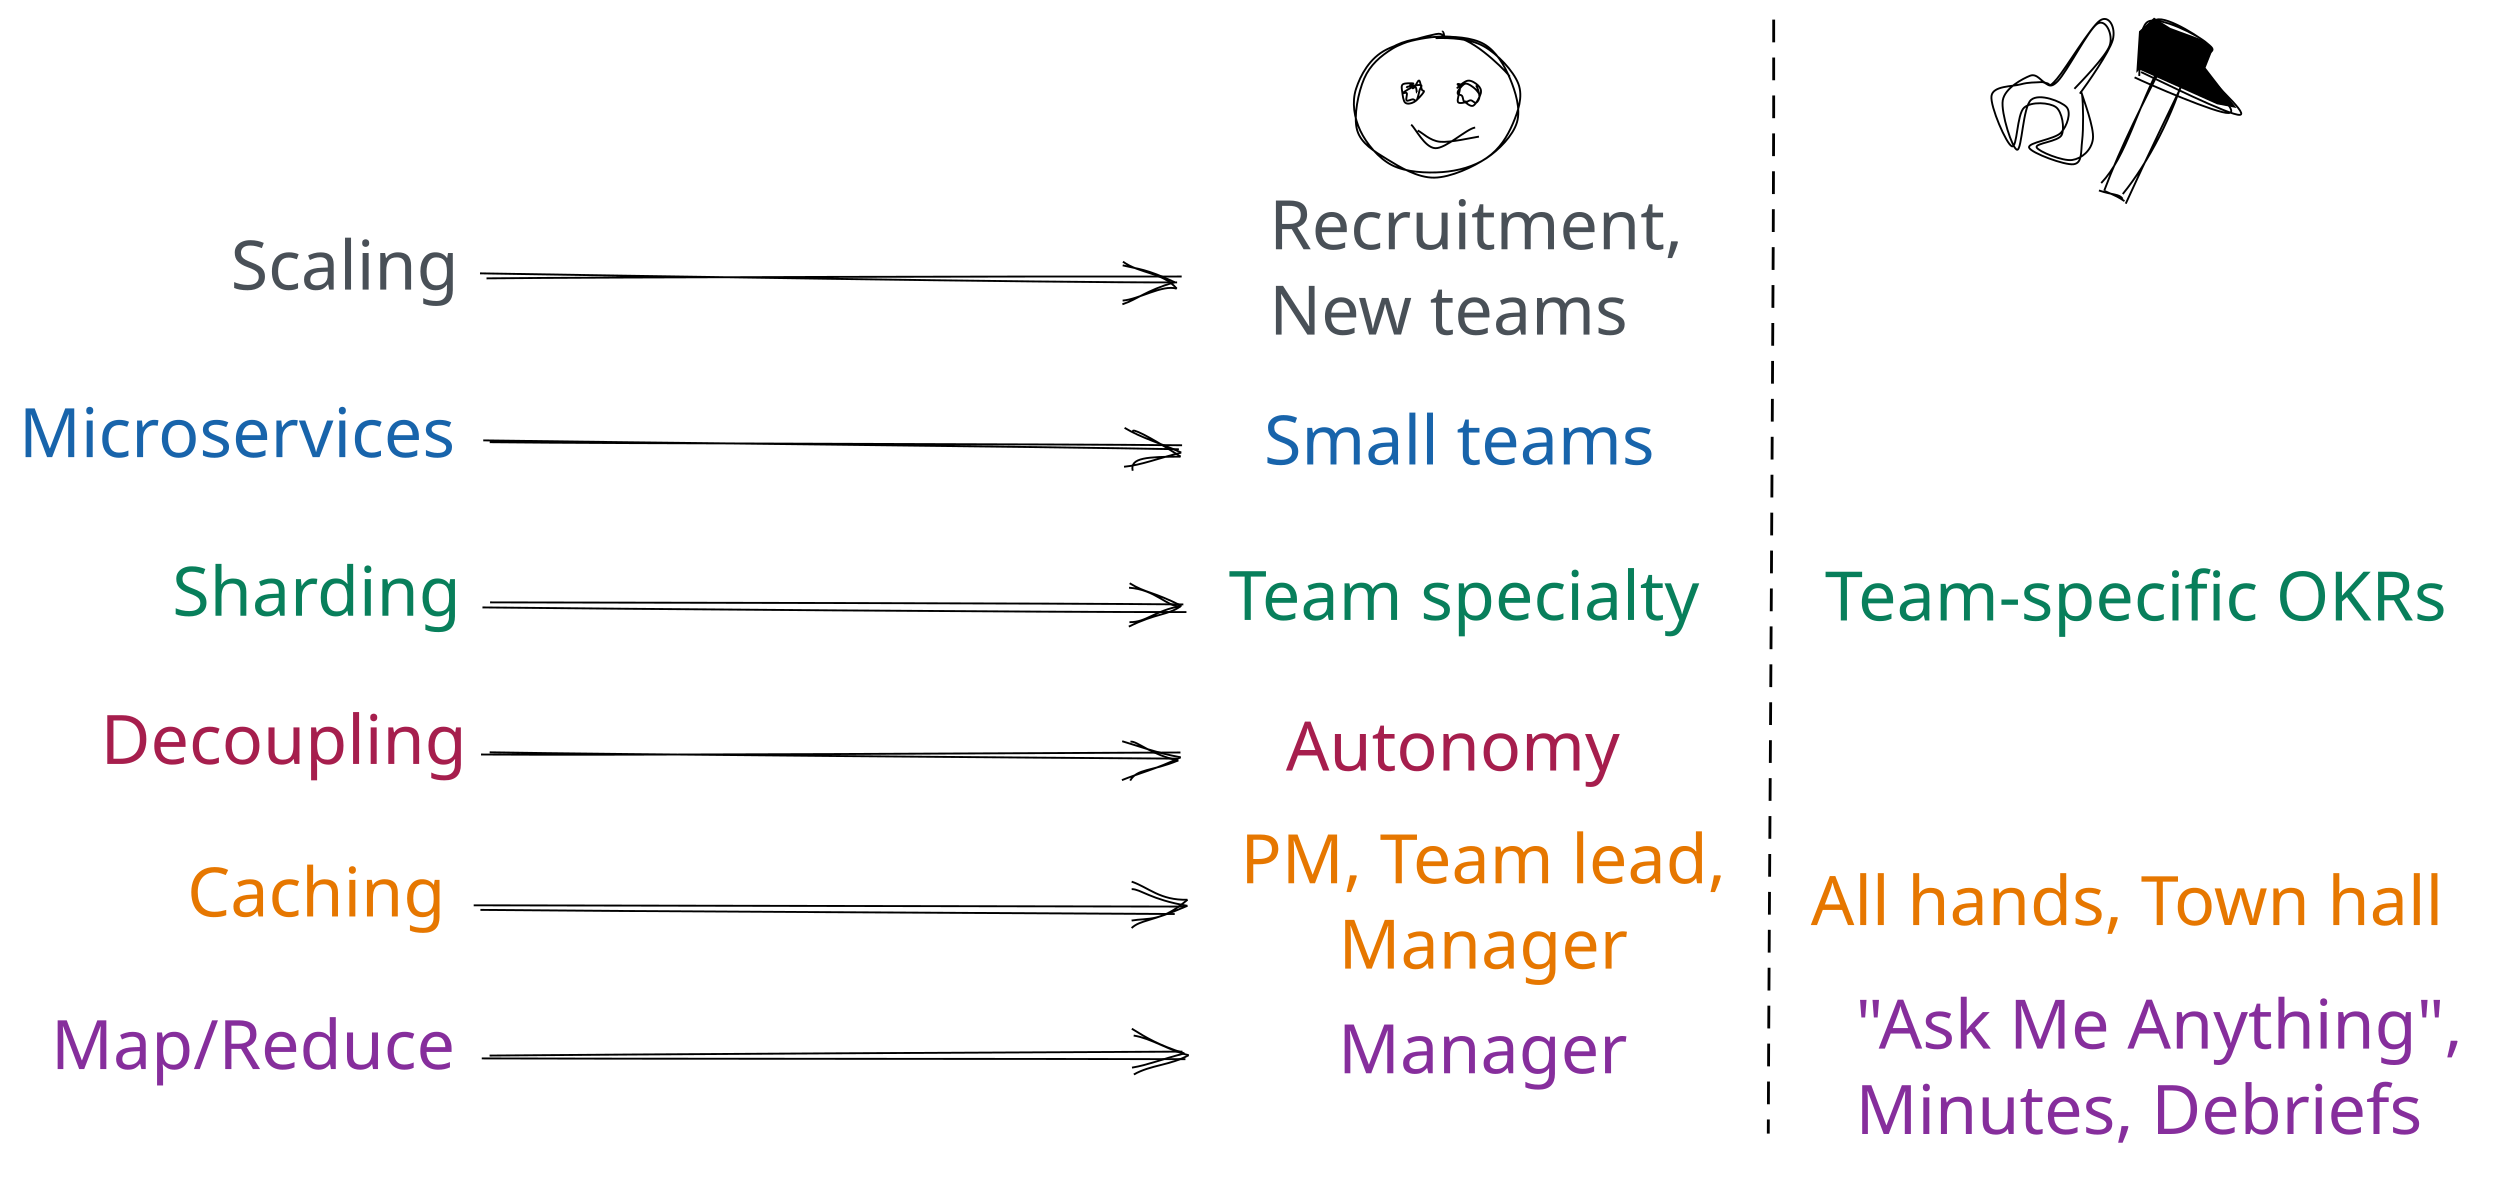
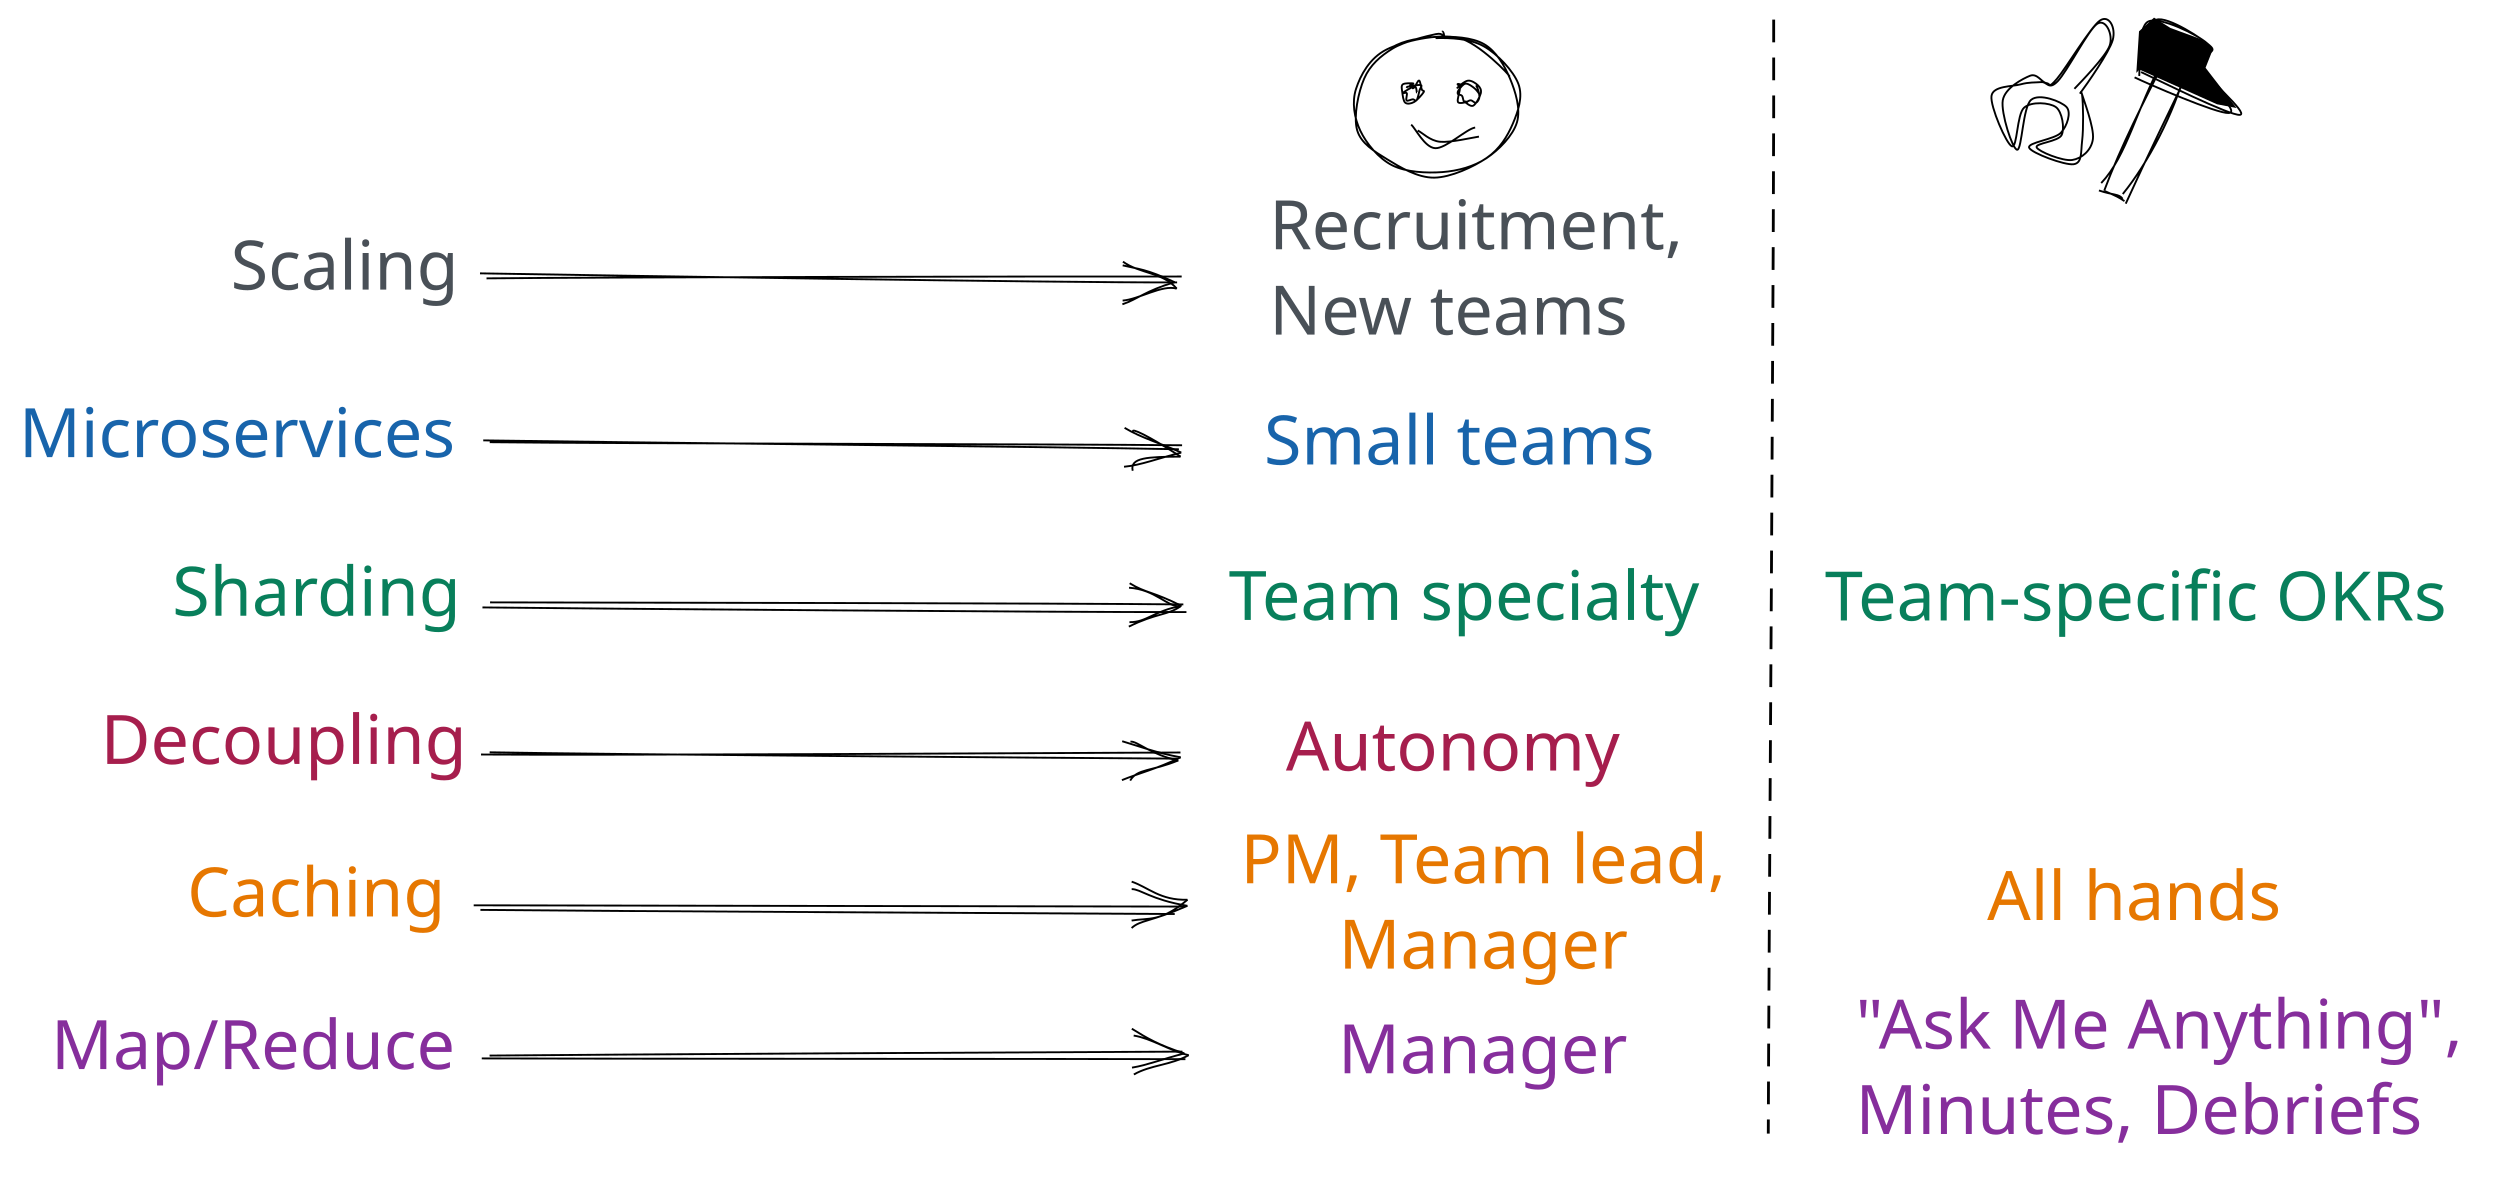
<svg xmlns="http://www.w3.org/2000/svg" version="1.1" viewBox="0 0 1318.316 620.971" width="1318.316" height="620.971">
  
-   eyJ2ZXJzaW9uIjoiMSIsImVuY29kaW5nIjoiYnN0cmluZyIsImNvbXByZXNzZWQiOnRydWUsImVuY29kZWQiOiJ4nO1cXGtX4shcdTAwMTb93r/C5Xxtaqrq1HO+4Vx1MDAxM9pcdTAwMTafLertWa5cYlx1MDAxMaK8hICPWfPf76mgklx1MDAwMFx1MDAxMVx1MDAxNLEzc29mVi9JQqVStfc5+5w6xV9fVlZWw4eOv/rHyqp/X/FcdTAwMWFBtevdrX5151x1MDAwN363XHUwMDE3tFt4iUefe+1+t1x1MDAxMt1ZXHUwMDBmw07vj99/XHUwMDFmfYNU2s3ht/yG3/RbYVx1MDAwZu/7XHUwMDBmfl5Z+Sv6N/ZcdTAwMWOv221cdTAwMGZcdTAwMWZcdTAwMTGdXHUwMDFlPUZcdTAwMDBcdTAwMWQ/W2q3okcqpVx1MDAxOTWS25dcdTAwMWKC3lx1MDAwNj4q9Kt49cpr9PzRlWr0lNNif/Ph7FL9OFx1MDAxY+zlN1x1MDAwYpVBpbY3eupV0GhcdTAwMWOFXHUwMDBmjahHvTa+xehaL+y2b/xyUFxy63iVjZ1P+1a33a/VW36v9zxg0dl2x6tcdTAwMDThg2uHjt7Oa9WiNkZn7vGTtkCkZkpcdTAwMThjQFx1MDAxYqtfrkbf15JYJanhXHUwMDAyrFTGjvVrvd1od12/fqPRMerZpVe5qWH3WtWXe8Ku1+p1vC7O1Oi+u6c3XHUwMDA2pVxiPlx1MDAxZCRVSmitRv2o+0GtXHUwMDFluo5cdTAwMTNgVEitsT9aSStGb9zzoznhjFtcdTAwMGWM8dH4uT50itVcYlx1MDAxYX+Oj2rd63aeRm816mus/+7j5lx1MDAxMFdTvu51w7WgVVxyWjW80uo3XHUwMDFhL9f8VjXlSqdcdTAwMWTEMeqO0V8ro3mJPrz8/efXqXenjpc7cpNDNWrvy1i7q1xyr1x1MDAxN663m80gRGTvu04+9Ty64e+vb2VcdTAwMTRcdTAwMTdpjFx1MDAxMtpIyqSdn1HlxvetwlZuTa09VMLru5rXOGX3WWeUJJxqZpSgIFjsZd33ubSEK7Baa1x1MDAwM0JcdTAwMDGXS6SUIIwphVDgylI5hVKaYDeZXHUwMDAwoS3joMf5xLD3IG38XHUwMDFk/r18Slx1MDAxOSx3jFxy0+dxSSubxiWGzolcdTAwMDLImK2bRSb/8eTits6anfxRvldo+4WLfFx1MDAwZrJOJkaMQtIgWSz6KZ4gXHUwMDEzmlx1MDAxYYJcdTAwMTSjimstnMVcdTAwMTNLJJNCP2msNfg4ZSRTk2zihCpcblRcdTAwMWIuXHUwMDA1p4LaXHRcdTAwMDfFJFx1MDAwM46MMvJ/gFBpXHUwMDAz5o7Jofo8UimpUklcdTAwMDVaWGMozE8qcdo5uChcdTAwMDVcdTAwMTely6t8YdA/XHUwMDBmXHUwMDFleX4/66SiRFx1MDAwMudcdTAwMWNHXCLmf9yXUS9cdTAwMTCpwChcdTAwMGKAolAv1T1pYtFcdTAwMDVcbmu1oozzSUJRwlxyXHUwMDFhXk5RwiiU41wiTvAnRlx1MDAxOcRcdTAwMGZw/T/BqJRcdTAwMDGLvj05VFx1MDAxZs4ov9FcYjo9f1x1MDAxYadcdTAwMThLXHKjmGVaMVx1MDAwYlxm5uZUKydcdTAwMGXkgTwqXHUwMDE21pq7nfrdIatcdTAwMWScZZtTjEtGXHUwMDAww0VcdTAwMGI6SSmh8DxaOrZELlx1MDAxOYXiXHUwMDA1eOJcdTAwMTkjkSeIoHGiP1NcdTAwMDdcdTAwMTGDeoaJ6dR5gc9qcJU/ObzZOm3dXHUwMDE1S4/to8NO+HDfW51cdTAwMDDVXHUwMDE0hvXch9dcdTAwMTn2XsSpVCPOXHUwMDEx/1aIN9jw4FuQ657ro+5uoSNy97BznNtuZFx1MDAxZG9aXHUwMDEztFx1MDAwNUaM401zslxcrFx1MDAxMcRcZk3A/Fx1MDAwNWpcdTAwMTblWPzCc1xcjlxuXHUwMDAw5TNcdTAwMTfT44iMI82kxrNMXHUwMDFhayyP50VmQe3b41x1MDAxOVx1MDAxNFj1ca1xUvC+7Vf3XHUwMDBl+7dhxqFcdTAwMDZUXHUwMDEylFx1MDAwMpNqXHUwMDAxLcu4iPhotDFKplx1MDAxYTVL9MSjn1x1MDAxNYGWjFwi3LJcdTAwMGK2RtCa7kWFToVcdTAwMWE1XG5cdTAwMDMhfK25obZTKG6eNGm/8E2c7Jcuwt5OvSAyXHUwMDBlNW5cdTAwMDRRXHUwMDE42poxo2ZcctFaj1x1MDAxOZePXHUwMDE2pJyopKN8QZskSd/6XHUwMDA0NVxmPaVcdTAwMTFqiUj7h0lUxkl86tzxNHQzxe344EfPI1pw1+CHS9muX1x0h1x1MDAxMJxCQ6lTsy7GKmtcdTAwMDR7g5ZcdTAwMTX13kkp17xq+d+6VVX5/lArXZeyxkJJ0JVxiNw0XHUwMDE3QkKSlVxuMLxcdTAwMDBmLHDFtZDJlCZGk2hsrUSVb1x1MDAwMCRcdTAwMWLv6McxVCuiqEScMC1cdTAwMDWzYkpGk1x1MDAwMTFcdTAwMTjAS3xcdTAwMGJOraCWjZPWXHUwMDAwdarJwFxm0ja7ebVZKmyFdk+q5s5VUFB7I/Pppq53fb1+cbRcdTAwMGJB9Xuunr+t1lx1MDAwN+rsl/qPeLg+XHUwMDA2XFxcdTAwMWMwQ7WKXHLZTOBe1Fx1MDAwN0Xvvl86PDquXHUwMDFknFx1MDAwNleyxjO3mKVcYuXcrXFoq1x1MDAxMFqxJMJcdTAwMTC4Slx1MDAxMG04vrzDy1gq3oXTUlhhlaFcZsAshNvfXHUwMDEyNzxcdTAwMDNWcKItoNs2hjOGaJzmW1xmXHUwMDExLrespJHo+KZcYlx1MDAxYak1xU5OX9T6XHUwMDE0wGbLXHLlcNZRXHUwMDBlMZR5iiqraSwjP927pM+DO7ghoLTQ7HlcdTAwMDbUTG9cdTAwMDVEXCJomFx1MDAxMdpYtCVjqVx1MDAxOMWsRvPEtVFcdTAwMTKNzWznh6FcdTAwMWNcdTAwMDNtXHUwMDAwXHUwMDFkXHUwMDBiKFx1MDAwNSbxts6palx1MDAxNOHWcso15YLNdMNArDHMSIdvhbxJ5F5zaM2pUFx0tzq9nblH/YO8crouXHUwMDE2bPz0izBmjINUoOaPwc5cdTAwMDeq3D0tiabwclx1MDAxNV+eXG6bXHUwMDE3O1mzbEDQYGkucMLRMYt40npo2rjF+Vx1MDAxMFx1MDAxNu9AXHQ66smwPU3AOT9LOTo6tphpe9UlK1RcdTAwMDbYXHUwMDAwOmRUXHUwMDA2XHUwMDEyYsopnn9cdTAwMDL0ycqte1xiXHUwMDExy9s82zdtqaUgZ3rkf7D9ynEgguOcIE5ccsOXhXFGXG6cUZwtpax0XHUwMDBiWbOomVx1MDAxM4xcdTAwMDBcdTAwMWaq40RTXHUwMDE4qkuO4a82TOOEwExblkNjJoRcdTAwMDCKYTNGmElbplxiYkhwRYdTR2eajFx1MDAxY9pcdTAwMWXnUyW1WnGhRsuTw2FcdTAwMTAoJJVGn1xm1ug5XlM5y6gsNdxKjtGhSDaHb1x1MDAxYl1cdTAwMTdMSpSveubbYnhprDRon6VcdTAwMTVoI8e6p1x0RYuOSEahSy3ATEtrXGJOgHbWNoK/XHUwMDE5s7SGWKYsx/6h/3HLKbNcdTAwMWG0RFCJ8FCIXHUwMDA3/M8m20O2oVx1MDAxYqM4XGbIeWTNrNY4XHUwMDAxhqBjTFJplVx1MDAxMEmogEWviF1GdcFRfYiZb5tjkmjUSlx1MDAxNlxmXHUwMDA1QD/Jk55KoNHCXHUwMDEw3c2Folx1MDAxYS3P7PllimhAtY6eXHUwMDA1x1xiXHUwMDA05Uk0c2IsRlx1MDAxNehQjZN5s9tDz4fWRijKJCRWjIZcdTAwMDNcYlx1MDAwNIByXGZocGA4XHUwMDA2OrN7yFx1MDAxOaE4dVx1MDAxMsdcdJRcdTAwMGKBkoOonKmNsrCziYaUdShWXHUwMDE0Q2IkVXLwpCBoXHUwMDE5XFyfdJQqNbN79m6bsmR/XHKQnjLFKUbwXGIzfyDS9lxutt0+1rVgo7p+f1x1MDAxMOxcdTAwMWSVgvKHuuuq16v7XHUwMDFmm8hCeqJEjFaDXCJcdTAwMGabLFxcQOaZSIJcdFx1MDAxYlx1MDAxZGx5Wa1Rv2JcdTAwMTGHs1pcbiWqK5aTZjLioFJcIqK1/ffX0SXunlx1MDAxOJhcdTAwMGZnTOjfh1NcdTAwMTXuyO1OXHUwMDE2+lxiY1x1MDAxOZqr+Vx1MDAxOXN80Vxcv7/aON5pXHUwMDE3r9b57TZn4dlxxlx1MDAxOYNcdTAwMGWIKMlhYj2LXHRkklx1MDAxYcvMjrPEXHRcdTAwMGWpXHUwMDE3WGaYVs8jJoihXYRmdIpSXTTnM5qgdis8XG5cdTAwMWWjMEAlzm55zaDxkJiZXGJS+IAjV1x1MDAxN41siY1Bz48stEttJ27PN4JaKzLg/lVcdTAwMTKOYYCtvFxcXHUwMDBl253V98FZpcKZU1xm1nC63lBcdTAwMDRaPC3bnVx1MDAwM7l3Uyx8f+z0+4XKifAyXHUwMDBlZylQSjIrgY2tmXFcZvYtQ3XyXHUwMDFhnF3xqHf5fjjz2OL3K3BGcaCQd4a+w84vXHUwMDFkz7tBpdvu+d1BUPF7mUA1f2VdgKMmxkh7flDXKN2+bHhbxVx1MDAxMDx73i48Xu5fNzNcdTAwMGVqXGbhiatcZptS5GIoYVJwq8wrK3Q+Rn5cdTAwMGItXHUwMDA2w5RcIrFJWDu1TrWN7SHIXHUwMDBlqte9Sj0rVlx1MDAxYTSk4ZlcdTAwMTmXVcKIZ37R0Vx1MDAwMf+wbMyPbz3G2mulRlx1MDAxZNYug4xcdTAwMDOacVxuXHUwMDA048Tx2qnIUFx1MDAwYoZcIn1YuOUkeHpcdTAwMGVtYWvN5rLWXHUwMDE4OirB4yXhXHUwMDFmXGLrXHUwMDE3pZuyiWlC/75PozS9RmMl9L1mNiy64Olli67Y3yhcdTAwMGXzm/Sbw7Pmhemcb4fHXHUwMDFixeuTirTF7zT7XGZQXHUwMDA0JEg2Ud3D3LrIcKGAvk6ARdU3Z1OiVEvHXHRcdTAwMDBcbvWU2/PwzyXAoV/p9oPQPffrz1bJv3uFXGZaL4dcZumF8TbVXHUwMDFmcCZcdTAwMTjjKlx1MDAxZfnMYsPgfqfCSt7Bcbl1V97crpa9RsFkbZVlcjOkotIyzaxcdTAwMTV2tFx1MDAwZTdM2rhAlGtcckoyi+ZBLnO3yYfUxismXHLFXHUwMDEw5N+fxvnltfGpXHUwMDFhi6VySoE11P0/P6X8s/x6h+2f5M/7R4WDh11aXGL6XHUwMDE5dzCKa2JcXPpeuF0lXHUwMDEznOKMSCRVlPZJpEknKGX0lVxcQGTFy9xfXHKJtZV4LEdlLSqf8Fx1MDAwMdXPjlx1MDAxZdI3J0Jqkke4NT5qY6HgzJSlgcFjcZudnoLe9Hcq55ff/O3se1x1MDAwYsqF255cdTAwMThtlE1cIltcdTAwMWFJuKvncPtJnbfIurOQWljhXG6p/u8sfpWz4K9cdTAwMDTkIFxm58zEXG5hZlFqM/BuXHUwMDA2g9u783L1XHUwMDE4Nk95PueLzYx7XHUwMDBiqVx1MDAwMKdcdTAwMDZw8F1Fj4VkxZ5UXHUwMDE09Vx1MDAxOX1ZV0v3XHUwMDE2SErfVlx1MDAxNohI6JRClklvwTigv6BMZTKB6nV+P/Sr/Yr/qf5cInVNQKZmTyVYba19w1b2Yq/47T44uL+9eDjc3i5C5URcdTAwMWZ+LLaXsLeBXHUwMDAzYSB1smhnmD6lQDiFp0zTa8D2XHUwMDE080V1XHUwMDAxXHUwMDE5pKaE2lNkkMHoP61G+tfCOt9cdTAwMGbbrXbz4U2gruDj/e5SUkg0PYWEsSR12cX5k6jlYrs+aMnv/Fwi3LtulHdcdTAwMGVPhfyRdZttKWF0XHUwMDFhrMG6bVrMXHUwMDE1Z5vX7fXCsDZzrVxmSLeVXHUwMDAxlrMw8KJcdTAwMTJSfmdjQju8XHUwMDBi/Vx1MDAxYn5cdTAwMDV7nJmFXmlTY1x1MDAwMEB7XHUwMDA35i0rXGI7rXpQPT/x9k9ytz/6O+1WZ3D5sTHAMlxufdwvlJhnqz5e6CPcfjb1vC/8NVx1MDAwNiy6Nlx1MDAwNnKuRVx1MDAwNIaGXVElUnZcdTAwMTP8IziQbzRW6l6r2vu6cty+a+HfjUYm2CBiOfKJXHUwMDA1Naqoc+/zZ3tK34vlcrGXW19vnzThPF87UfdcdTAwMGZZp1x1MDAwM0YoxO1ccqBcdTAwMTOFXHUwMDBmgPJHq2FFxOtcdTAwMWFn0VRcdTAwMGafT+MwbpVcdTAwMTUmTpzsqJxj32uu9Dp+JfBcdTAwMWHh27TO0tBtU5VcdTAwMGVnjEbVyvOje130Qdc2XG7ybP/u/Mc23S6eXHJcbtlHtybK8Gk7lIXiRHH+hPxlWnquYFx1MDAxMt6Tq2VO6lxiieIsi1wifn9cdTAwMTdtt4N4w/eqX3+2dr2WV4tcdTAwMGL0OdbBlqnp0/fhu/04XHUwMDAy4r+mN3O7kd/fXGZYuXi0VSp17s6KXHUwMDFiomEyL2u4QDhTIeykqpfK/cKIXHUwMDA2w81cZqQvmoVhYi5Vz4R0u1x1MDAxMd61zvVcdFmYdGR/ulpXqfpcdTAwMDQvgbBG87lhXflxW4K9XHUwMDFi2Lfl8Owkd729sbWZeVhLJolkRsqnsoYxZFx1MDAwYktcZjxt53hVoiyKbJhWbzzNhrtfpDPxXHUwMDFmmMlcdTAwMGWyf67mezcru/5KvvVcdTAwMTC6orafq86SXHUwMDA3rX7oozTf8C+7gX/1ubVccqnIZ6lxqnG7jlx1MDAxOHtD6eaPwVx1MDAwNb1s36y3qkeHxY3g/Kw46Ga9XHUwMDFlXHUwMDE541RLplVuXHUwMDAyXHUwMDE3hH7KXG4siLlq7Fx1MDAxOVx1MDAxM0Iww/lSynw+QJbnXCJZflx1MDAxNVRW9nZcdTAwMGWXVMf25SlIXvU6naPQXHUwMDBiXaNDsK9cdTAwMGVcdTAwMDL/bm3KXHUwMDBmXHUwMDEwXFxFx1PrOGRB9entnpaj/v7y939cdTAwMDFcdTAwMWJwo30ifQ==
+   eyJ2ZXJzaW9uIjoiMSIsImVuY29kaW5nIjoiYnN0cmluZyIsImNvbXByZXNzZWQiOnRydWUsImVuY29kZWQiOiJ4nO1cXGtz4rhcdTAwMTL9Pr9cIpX9OmgltZ77jTwhmZDnhCR3tlJcdTAwMGU44IRXwJDH1v732zKZYFx1MDAwM1x1MDAwZSSEjHfv9UxNXHK2kWXpnO7TrVx1MDAxNn99WVlZXHJcdTAwMWY7/upcdTAwMWYrq/5DxWtcdTAwMDTVrne/+tWdXHUwMDFm+N1e0G7hJVx1MDAxZX3utfvdSnRnPVxmO70/fv999FxyUmk3h9/yXHUwMDFiftNvhT287z/4eWXlr+jf2HO8brc9fER0evRcdTAwMThcdTAwMDF0/Gyp3YpcdTAwMWWplGbUSG5fblxielx1MDAxYvio0K/i1Wuv0fNHV6rRU86K/c3H8yv1/Wiwn98sVFx1MDAwNpXa/uip10GjcVx1MDAxYz42olx1MDAxZfXa+Fx1MDAxNqNrvbDbvvXLQTWs41U2dj7tW912v1Zv+b3ez1x1MDAwMYvOtjteJVxiXHUwMDFmXTt09HZeq1x1MDAxNrUxOvOAn7RcdTAwMDVcIjVTwlx1MDAxOFx1MDAwM9pY/XI1+r6WxCpJXHJcdTAwMTdgpTJ2rF/r7Ua76/r1XHUwMDFijY5Rz668ym1ccrvXqr7cXHUwMDEzdr1Wr+N1caZG990/vzEoRfDpIKlSQms16kfdXHUwMDBmavXQdZxcdTAwMDCjQmqN/dFKWjF6455cdTAwMWbNXHRn3HJgjI/Gz/WhU6xG0PhzfFTrXrfzPHqrUV9j/XdcdTAwMWY3h7ia8nWvXHUwMDFirlx1MDAwNa1q0KrhlVa/0Xi55reqKVc67SCOUXeM/rcympfow8v///w69e7U8XJHbnKoRu19XHUwMDE5a3e14fXC9XazXHUwMDE5hIjsXHUwMDAz18nnnkc3/P31rYziXCKNUUJcdTAwMWJJmbTzM6rc+LZV2MqtqbXHSnhzX/NcdTAwMWFn7CHrjJKEU82MXHUwMDEyXHUwMDE0XHUwMDA0i72s+z6XlnBcdTAwMDVWa21AKOByiZRcdTAwMTKEMaVcdTAwMTBcblxcWSqnUEpcdTAwMTPsJlx1MDAxMyC0ZVx1MDAxY/Q4n1x1MDAxOPZcdTAwMWWkjb/Dv5dPKYPljrFh+jwuaWXTuMTQOVFcdTAwMDBcdTAwMTmzdbPI5D+dXt7VWbOTP873XG5tv3CZ70HWycSIUUhcdTAwMWEki0U/xVx1MDAxM2RCU0OQYlRxrYWzeGKJZFLoJ421XHUwMDA2XHUwMDFmp4xkapJNnFBFgWrDpeBUUDvhoJhkwJFRRv5cdTAwMGZcdTAwMTAqbcDcMTlUn0cqJVUqqUBcdTAwMGJrXGaF+UklzjqHl6XgsnR1nS9cZvpcdTAwMTfBXHUwMDEzz1x1MDAxZmSdVJRI4JzjSMT8j/sy6lx1MDAwNVwiXHUwMDE1XHUwMDE4ZVx1MDAwMVBcdTAwMTTqpbonTSy6QGGtVpRxPkkoSrhBw8spSlx1MDAxOIVyXFzEXHT+zCiD+Fx1MDAwMa7/J1x1MDAxOJUyYNG3J4fqw1x1MDAxOeU3XHUwMDFhQafnT+NcdTAwMTRjqWFcdTAwMTSzTCtmgcHcnGrlxKE8lMfFwlpzr1O/P2K1w/Nsc4pxyVxiYLhoQScpJVx1MDAxNJ5HS8eWyCWjULxcdTAwMDBPPGMk8lx1MDAwNFx1MDAxMTRO9J/UQcSgnmFiOnVe4LNcdTAwMWFcXOdPj263zlr3xdJT+/ioXHUwMDEzPj70VidANYVhPffhdYa9XHUwMDE3cSrViHPEv1x1MDAxNeJccjY82Fx0ct1cdTAwMGJ93N0rdETuXHUwMDAxdk9y242s401rgrbAiHG8aU6WizWCmKFcdJi/QM2iXHUwMDFji1/4XHUwMDE5l6NcdTAwMDJA+czF9DhcIuNIM6nxLJPGXHUwMDFhy+N5kVlQ23k6h1x1MDAwMqs+rTVOXHUwMDBi3s5Bdf+of1x1MDAxN2ZcdTAwMWNqQCVBKTCpXHUwMDE20LKMi4iPRlx1MDAxYqNkqlGzRE88+qdcItCSUYRbdsHWXGJa072o0KlQo0ZhIISvNTfUdlx1MDAwYsXN0ybtXHUwMDE3dsTpQeky7O3WXHUwMDBiXCLjUONGXHUwMDEwhaGtXHUwMDE5M2rWXHUwMDEwrfWYcfloQcqJSjrKXHUwMDE3tEmS9K3PUMPQU1x1MDAxYaGWiLR/mERlnMSnzlx1MDAxZM9DN1Pcjlx1MDAwZn70PKJcdTAwMDV3XHJ+uJTt+pVwXGLBKTSUOjXrYqyyRrA3aFlR752Wcs3rlr/TrarKt8da6aaUNVx1MDAxNkqCroxD5Ka5XHUwMDEwXHUwMDEykqxUgOFcdTAwMDUwY4ErroVMpjQxmkRjayWqfFx1MDAwMyDZeEc/jqFaXHUwMDExRSXihGkpmFx1MDAxNVMymlxmiMFcdTAwMDBe4ltwalx1MDAwNbVsnLRcdTAwMDaoU01cdTAwMDZmkLbZzavNUmErtPtSNXevg4LaXHUwMDFmmU83db2bm/XL4z1cYqrfcvX8XbU+UOe/1H/Ew/Ux4OKAXHUwMDE5qlVsyGZcdTAwMDL3sj4oelx1MDAwZv3S0fFJ7fAsuJY1nrnFLEUo526NQ1uF0IolXHUwMDExhsBVgmjD8eVcdTAwMWRexlLxLpyWwlxuq1xmZVx1MDAwMGYh3P6WuOEnYFx1MDAwNSfaXHUwMDAyum1jOGOIxmm+xVx1MDAxMOFyy0pcdTAwMWGJjm+KoJFaU+zk9EWtT1x1MDAwMWy23FBcdTAwMGVnXHUwMDFk5Vx1MDAxMEOZp6iymsYy8tO9S/o8uINcdTAwMWJcdTAwMDJKXHUwMDBizX7OgJrprYBIXHUwMDA0XHIzQlx1MDAxYou2ZCxcdTAwMTWjmNVonrg2SqKxme38MJRjoFxyoGNcdTAwMDGlwCTe1jlVjVwi3FpOuaZcXLCZblx1MDAxOIg1hlx1MDAxOenwrZA3idxrXHUwMDBlrTlcdTAwMTUq4VantzP3qH+QV07XxYKNn35cdTAwMTHGjHGQXG7U/DHYxUCVu2cl0Vx1MDAxNF6u4sszYfNiN2uWXHJcYlx1MDAxYSzNXHUwMDA1Tjg6Zlx1MDAxMU9aXHUwMDBmTVx1MDAxYrc4XHUwMDFmwuJcdTAwMWQoQUc9XHUwMDE5tqdcdDjnZylHR8dcdTAwMTYzba+6ZIXKXHUwMDAwXHUwMDFiQIeMykBCTDnF80+APlm5dVx1MDAwZiFieZuf9k1bainImVx1MDAxZflcdTAwMWZsv3JcdTAwMWOI4DgniFPD8GVhnJFcdTAwMDJnXHUwMDE0Z0spK91C1ixq5lx1MDAwNCPAh+o40Vx1MDAxNIbqkmP4q1xy0zghMNOW5dCYXHQhgGLYjFx1MDAxMWbSlimCXHUwMDE4XHUwMDEyXFzR4dTRmSYjh7bH+VRJrVZcXKjR8uRwXHUwMDE4XHUwMDA0XG5JpdEngzV6jtdUzjIqS1xyt5JjdCiSzeHbRtdcdTAwMDWTXHUwMDEy5aue+bZcdTAwMTheXHUwMDFhK1xy2mdpXHUwMDA12six7mlC0aIjklHoUlx1MDAwYjDT0lx1MDAxYYJcdTAwMTOgnbWN4G/GLK0hlinLsX/of9xyyqxcdTAwMDYtXHUwMDExVFwiPFx1MDAxNOJcdTAwMDH/2GR7yDZ0Y1x1MDAxNIdcdTAwMDE5j6yZ1Vx1MDAxYSfAXHUwMDEwdIxJKq1cdTAwMTJcIlx0XHUwMDE1sOhcdTAwMTWxy6guOKpcdTAwMGYx821zTFx1MDAxMo1ayYKhXHUwMDAw6Cd50lNcdDRaXHUwMDE4oru5UFSj5Zk9v0xcdTAwMTFccqjW0bPgXHUwMDE4gaA8iWZOjMWoXHUwMDAyXHUwMDFkqnEyb3Z76PnQ2lxiRZmExIrRcFx1MDAwMIFcdTAwMDBQjlx1MDAwMVxyXHUwMDBlXGbHQGd2XHUwMDBmOSNcdTAwMTSnTuI4gXIhUHJcdTAwMTCVM7VRXHUwMDE2djbRkLJcdTAwMGXFimJIjKRKXHUwMDBlnlx1MDAxNFx1MDAwNC2D65OOUqVmds/ebVOW7K9cdTAwMDHSU6Y4xVxiXHUwMDFlYeZcdTAwMGZE2l7Bttsnulx1MDAxNmxU11x1MDAxZlx1MDAwZYP941JQ/lB3XfV6df9jXHUwMDEzWUhPlIjRalDkYZOFXHUwMDBiyDxcdTAwMTNJMGGjgy0vqzXqVyzicFZLoUR1xXLSTEZcdTAwMWNUSkS0tv/+OrrE3Vx1MDAxM1x1MDAwM/PhjFx0/YdwqsJcdTAwMWS53clCXHUwMDFmYSxDczU/Y04um+tcdTAwMGbXXHUwMDFiJ7vt4vU6v9vmLDw/yThj0Fx1MDAwMVx1MDAxMSU5TKxnMYFMUmOZ2XGWOMEh9Vx1MDAwMstcZtPqecRcdTAwMDQxtIvQjE5RqovmfEZcdTAwMTPUboXHwVNcdTAwMTRcdTAwMDaoxNktr1x1MDAxOTRcdTAwMWVcdTAwMTMzXHUwMDEzQVxuXHUwMDFmcOzqopEtsTHo+ZGFdqntxO35RlBrRVx1MDAwNty/TsIxXGawlZfLYbuz+j44q1Q4c4rBXHUwMDFhTtdcdTAwMWKKQItnZbt7KPdvi4VvT51+v1A5XHUwMDE1XsbhLFx1MDAwNUpJZiWwsTUzjsG+ZahOXoOzK1x1MDAxZfWu3lx1MDAwZmdcdTAwMWVb/H5cdTAwMDXOKFx1MDAwZVx1MDAxNPLO0HfY+aXjeS+odNs9vztcYip+L1x1MDAxM6jmr6xcdTAwMGJw1MRcdTAwMThpz1x1MDAwZupcdTAwMWGl21dccm+rXHUwMDE4gmcv2oWnq4ObZsZBjSE8cZVhU4pcXFxmJUxcbm6VeWWFzsfIb6HFYJhSJDZcdGun1qm2sT1cdTAwMDTZQfW6V6lnxUqDhjQ8M+OySlx1MDAxOPHMLzo64Fx1MDAxZpWN+b7TY6y9VmrUYe0qyDigXHUwMDE5p0AwTlx1MDAxY6+dilxmtWAo0oeFW06Cp+fQXHUwMDE2ttZsLmuNoaNcdTAwMTI8Xlx1MDAxMv6BsH5RuimbmCb07/s0StNrNFZC32tmw6JcdTAwMGKeXrboiv2N4jC/Sb89Om9ems7FdniyUbw5rUhb/Eazz1x1MDAwMEVAgmRcdTAwMTPVPcyti1xmXHUwMDE3XG7o61x1MDAwNFhUfXM2JUq1dJxcdTAwMDCgUE+5PVx1MDAwZv9cXFx1MDAwMlx1MDAxY/mVbj9cYt1zv/5olfz7V8ig9XLIkF5cdTAwMThvU/1cdTAwMDFngjGu4pHPLDZcZlx1MDAxZXYrrORcdTAwMWSelFv35c3tatlrXHUwMDE0TNZWWSY3QyoqLdPMWmFH63DDpI1cdTAwMGJEudagJLNoXHUwMDFl5DJ3m3xIbbxi0lBcZkH+/WmcX15cdTAwMWKfqrFYKqdcdTAwMTRYQ93f+Snln+fXO+zgNH/RPy5cdTAwMWM+7tFC0M+4g1FcXFx1MDAxM+PS98LtKpngXHUwMDE0Z0RcIqmitE9cIk06QSmjr+VcdTAwMDJcIite5v5qSKytxGM5KmtR+YRcdTAwMGaofnb0kL45XHUwMDExUpM8wq3xUVx1MDAxYlx1MDAwYlx1MDAwNWemLFxyXGaeitvs7Fxm9Ka/W7m42vG3s+8tKFx1MDAxN257YrRRNolsaSThrp7D7Sd13lwi685CamGFK6T6v7P4Vc6Cv1x1MDAxMpCDMJwzXHUwMDEzK4SZRanNwLtcdTAwMWRcZu7uL8rVXHUwMDEz2Dzj+ZwvNjPuLaRcdTAwMDKcXHUwMDFhwMF3XHUwMDE1PVx1MDAxNpJcdTAwMTV7UlHUZ/RlXS3dWyApfVtZIFwioVNcblkmvVx1MDAwNeOA/oIylclcdTAwMDSq1/n9yK/2K/6n+ovUNVx1MDAwMZmaPZVgtbX2XHJb2Yu94s5DcPhwd/l4tL1dhMqpPvpYbC9hb1x1MDAwM1x1MDAwN8JA6mTRzjB9SoFwXG7PmabXgO0p5ovqXHUwMDAyMkhNXHS1p8ggg9F/Wo30r4V1vlx1MDAxZrZb7ebjm0Bdwcf73aWkkGh6XG5cdGNJ6rKL8ydRy8V2fdCS3/hluH/TKO9cdTAwMWWdXHT5Pes221LC6DRYg3XbtJgrzjav2+uFYW3mWlx1MDAxOZBuK1x1MDAwMyxnYeBFJaT8zsaEdnhcdTAwMTf6N/xcbvY4M1x1MDAwYr1KpFb6KOOSiib2a0AzN6y16kH14tQ7OM3dfe/vtludwdXHxlx1MDAwMEvIn0ojiDH2eSfueKFcdTAwMGaKNkJfyPFcdTAwMWFcdTAwMDNcdTAwMTZeXHUwMDFik/MpXHUwMDE2NOyKYm+Xolg+h1x1MDAwM/lGY6XutapcdTAwMTlZQ4glxidW0aiizqfPn+IpfSuWy8Vebn29fdqEi3ztVD08Zp1cdTAwMDNcdTAwMTiWXHUwMDEwtyGATlQ7XHUwMDAwalx1MDAxZa2GZVx1MDAxMK9cdTAwMGKbRfM7fD5hw7hVVjjTlEFpc+J7zZVex69cdTAwMDReI3ybwFlcdTAwMWG6baq84YzRqER5fnSviz7o2kZBnlx1MDAxZtxffN+m28XzQSH76NZEXHUwMDE5Pm1bslCcKM6fkb9M885cdTAwMTVMwntyiczpXHUwMDFiIVGRZVG5XHUwMDFm7H1diSDe8L3q11x1MDAxZq09r+XV4qp8jsWvZVxu+fTN925cdTAwMTOOgPhP6M3cY+T3N1x1MDAwM1YuXHUwMDFlb5VKnfvz4oZomMxrXHUwMDE5Llx1MDAxMM5UXGI7KeWlcj8rosFwM1x1MDAwM+mLpl6YmEvKMyHdXHUwMDE2hHctbn1C6iVcdTAwMWTZn23BpUrVJ3hcdIQ1ms9ccuvK97tcdTAwMTLs38KBLYfnp7mb7Y2tzczDXHUwMDFhw1x1MDAxMFwimZHyuZZhXGbZwlx1MDAxMlx1MDAwM897OF6VKItcIlx1MDAxYqZcdTAwMTVcdTAwMTlPs+HuZ+hM/FdlsoPsXHUwMDFmq/ne7cqev5JvPYauku3HqrPkQatcdTAwMWb6va8rXHUwMDFi/lU38K8/t6AhXHUwMDE1+Sx1gcq4rUaMvaFe8/vgkl61b9db1eOj4kZwcV5cdTAwMWN0s16EzIS1ZFq5JnBB6Kcsu4KYq7CeMSFcdTAwMDQznC+ltudcdTAwMDNkeS6S5ddBZWV/92hJgeeX58h41et0jkMvdI1cdTAwMGXBvjpcYvz7tSm/OnBcdTAwMWRcdTAwMWTPreOQXHUwMDA11ee3e16D+vvL3/9cdTAwMDVRoJ/HIn0=
  <defs>
    <style>
      @font-face {
        font-family: "Virgil";
        src: url("https://excalidraw.com/FG_Virgil.woff2");
      }
      @font-face {
        font-family: "Cascadia";
        src: url("https://excalidraw.com/Cascadia.woff2");
      }
    </style>
  </defs>
  <g>
    <g transform="translate(256.5521 147.1018) rotate(0 181.5721 -0.5718475)">
      <path d="M0.006 -0.316 C60.897 -0.937, 305.156 -1.427, 366.579 -1.287 M-3.435 -2.956 C56.942 -1.963, 302.324 2.078, 364.169 1.812" stroke="#000000" stroke-width="1" fill="none" />
    </g>
    <g transform="translate(256.5521 147.1018) rotate(0 181.5721 -0.5718475)">
      <path d="M335.449 11.403 C344.059 10.753, 356.375 2.848, 363.959 5.109 M335.313 13.35 C343.07 10.858, 347.459 6.221, 362.838 1.703" stroke="#000000" stroke-width="1" fill="none" />
    </g>
    <g transform="translate(256.5521 147.1018) rotate(0 181.5721 -0.5718475)">
      <path d="M335.605 -9.117 C344.519 -2.705, 356.781 -3.547, 363.959 5.109 M335.469 -7.171 C343.538 -5.198, 347.893 -5.371, 362.838 1.703" stroke="#000000" stroke-width="1" fill="none" />
    </g>
  </g>
  <g>
    <g transform="translate(258.1877 230.4007) rotate(0 180.9018 4.166491)">
      <path d="M0.06 2.78 C61.275 3.524, 304.871 3.751, 365.155 4.397 M-3.351 1.821 C57.777 2.801, 301.703 5.235, 363.48 6.512" stroke="#000000" stroke-width="1" fill="none" />
    </g>
    <g transform="translate(258.1877 230.4007) rotate(0 180.9018 4.166491)">
      <path d="M339.113 17.842 C337.506 10.777, 347.081 10.535, 364.35 10.382 M334.537 15.728 C343.443 14.949, 353.067 11.098, 364.703 8.252" stroke="#000000" stroke-width="1" fill="none" />
    </g>
    <g transform="translate(258.1877 230.4007) rotate(0 180.9018 4.166491)">
      <path d="M339.414 -2.677 C337.73 -5.149, 347.237 -0.797, 364.35 10.382 M334.838 -4.791 C343.884 0.692, 353.417 3.106, 364.703 8.252" stroke="#000000" stroke-width="1" fill="none" />
    </g>
  </g>
  <g>
    <g transform="translate(254.8431 395.4778) rotate(0 183.228 2.897948)">
      <path d="M-1.184 2.394 C60.163 2.923, 306.608 1.593, 367.64 1.335 M3.369 1.226 C64.478 2.337, 306.149 4.225, 365.978 4.57" stroke="#000000" stroke-width="1" fill="none" />
    </g>
    <g transform="translate(254.8431 395.4778) rotate(0 183.228 2.897948)">
      <path d="M341.135 16.145 C344.846 9.759, 352.182 11.416, 366.502 5.513 M336.775 15.912 C345.207 12.421, 354.944 10.099, 367.746 3.872" stroke="#000000" stroke-width="1" fill="none" />
    </g>
    <g transform="translate(254.8431 395.4778) rotate(0 183.228 2.897948)">
      <path d="M341.281 -4.376 C344.681 -4.929, 351.976 2.563, 366.502 5.513 M336.921 -4.608 C345.556 -2.067, 355.25 1.644, 367.746 3.872" stroke="#000000" stroke-width="1" fill="none" />
    </g>
  </g>
  <g>
    <g transform="translate(253.5127 479.7006) rotate(0 183.7719 -0.007705261)">
      <path d="M-0.178 0.107 C61.19 0.787, 304.844 1.909, 365.943 2.288 M-3.72 -2.303 C58.741 -2.238, 310.014 -1.685, 371.263 -1.638" stroke="#000000" stroke-width="1" fill="none" />
    </g>
    <g transform="translate(253.5127 479.7006) rotate(0 183.7719 -0.007705261)">
      <path d="M343.21 5.733 C352.22 4.201, 358.525 6.725, 372.671 -5.244 M343.214 9.674 C347.933 5.357, 352.96 6.586, 372.618 -2.035" stroke="#000000" stroke-width="1" fill="none" />
    </g>
    <g transform="translate(253.5127 479.7006) rotate(0 183.7719 -0.007705261)">
      <path d="M343.242 -14.789 C351.983 -11.826, 358.281 -4.807, 372.671 -5.244 M343.247 -10.847 C348.005 -10.896, 353.025 -5.4, 372.618 -2.035" stroke="#000000" stroke-width="1" fill="none" />
    </g>
  </g>
  <g transform="translate(714.2891 17.43754) rotate(0 43.05664 37.20312)">
    <path d="M19.662 7.683 C25.719 3.688, 35.616 2.309, 43.72 1.999 C51.823 1.689, 61.908 2.159, 68.284 5.824 C74.659 9.489, 79.079 17.112, 81.972 23.987 C84.864 30.862, 87.713 40.069, 85.637 47.073 C83.562 54.077, 76.079 61.64, 69.518 66.013 C62.957 70.386, 54.548 72.691, 46.272 73.312 C37.995 73.932, 27.063 73.375, 19.858 69.738 C12.654 66.102, 6.221 58.21, 3.042 51.491 C-0.136 44.772, -1.518 36.562, 0.79 29.425 C3.098 22.287, 7.912 13.153, 16.889 8.665 C25.867 4.177, 43.856 0.134, 54.657 2.496 C65.459 4.859, 82.351 22.745, 81.699 22.841 M42.732 2.665 C50.642 2.463, 60.714 2.865, 67.992 6.89 C75.27 10.916, 83.829 19.986, 86.4 26.819 C88.971 33.651, 86.201 41.384, 83.418 47.885 C80.635 54.386, 76.599 61.097, 69.701 65.823 C62.803 70.55, 50.788 76.126, 42.029 76.243 C33.271 76.361, 23.93 70.712, 17.15 66.529 C10.37 62.345, 3.36 58.232, 1.349 51.143 C-0.662 44.053, 1.982 31.141, 5.083 23.991 C8.185 16.841, 13.665 12.146, 19.958 8.242 C26.25 4.337, 38.311 1.543, 42.838 0.564 C47.365 -0.415, 46.561 2.582, 47.118 2.368 C47.675 2.154, 46.837 -1.396, 46.18 -0.721" stroke="#000000" stroke-width="1" fill="none" />
  </g>
  <g transform="translate(740.4453 43.94926) rotate(0 4.060547 4.671875)">
    <path d="M1.274 2.468 C1.639 1.863, 1.053 1.955, 2.308 1.699 C3.562 1.442, 7.831 0.614, 8.803 0.929 C9.775 1.245, 8.509 2.268, 8.141 3.593 C7.773 4.918, 7.195 8.075, 6.596 8.879 C5.998 9.683, 5.435 8.393, 4.548 8.418 C3.661 8.442, 1.798 9.565, 1.274 9.027 C0.75 8.489, 1.742 5.849, 1.404 5.191 C1.065 4.533, -1.433 5.666, -0.755 5.08 C-0.078 4.495, 4.212 1.702, 5.468 1.678 C6.723 1.655, 6.493 4.929, 6.775 4.94 M4.225 2.531 C4.718 2.703, 4.885 2.635, 5.495 1.962 C6.106 1.29, 7.252 -1.715, 7.887 -1.503 C8.521 -1.291, 8.907 2.203, 9.304 3.235 C9.7 4.268, 10.943 3.59, 10.266 4.691 C9.589 5.792, 6.859 8.923, 5.241 9.84 C3.623 10.757, 1.599 11.068, 0.559 10.194 C-0.48 9.319, -0.786 6.204, -0.996 4.593 C-1.207 2.982, -1.666 1.288, -0.705 0.528 C0.257 -0.232, 4.19 -0.08, 4.773 0.034 C5.357 0.148, 3.502 0.598, 2.794 1.21" stroke="#000000" stroke-width="1" fill="none" />
  </g>
  <g transform="translate(768.4531 45.36332) rotate(0 5.0625 4.861328)">
    <path d="M9.854 -0.36 C10.769 0.664, 11.67 3.949, 11.683 5.479 C11.695 7.009, 10.692 8.479, 9.926 8.822 C9.161 9.164, 8.102 7.581, 7.089 7.534 C6.075 7.487, 4.611 8.931, 3.847 8.54 C3.083 8.148, 3.097 5.919, 2.507 5.187 C1.917 4.456, 0.569 4.704, 0.306 4.15 C0.043 3.596, 0.234 2.765, 0.929 1.861 C1.624 0.958, 3.095 -1.178, 4.477 -1.271 C5.859 -1.363, 7.977 0.284, 9.223 1.307 C10.469 2.329, 11.835 4.485, 11.955 4.864 M-0.189 1.282 C0.182 0.636, 3.723 -2.554, 5.576 -2.827 C7.428 -3.1, 9.788 -1.467, 10.927 -0.357 C12.065 0.752, 12.827 2.039, 12.407 3.829 C11.987 5.619, 9.839 9.646, 8.407 10.381 C6.975 11.116, 4.357 8.567, 3.817 8.24 C3.277 7.912, 5.741 8.383, 5.167 8.414 C4.593 8.446, 1.001 9.618, 0.372 8.43 C-0.257 7.242, 1.428 2.86, 1.393 1.285 C1.358 -0.289, -0.045 -0.721, 0.161 -1.016 C0.367 -1.311, 2.261 -0.747, 2.628 -0.483" stroke="#000000" stroke-width="1" fill="none" />
  </g>
  <g>
    <g transform="translate(747.5977 69.9141) rotate(0 14.41751 2.026816)">
      <path d="M-0.01 -1.108 C2.325 -0.047, 6.361 4.302, 11.745 4.841 C17.13 5.379, 28.441 2.703, 32.296 2.123 M-3.46 -4.177 C-1.333 -2.536, 3.64 7.978, 9.267 8.231 C14.894 8.485, 25.734 -2.003, 30.301 -2.657" stroke="#000000" stroke-width="1" fill="none" />
    </g>
  </g>
  <g transform="translate(1093.212 61.57672) rotate(295.5448 38.30282 6.944026)">
    <path d="M2.891 -2.156 C21.984 3.946, 46.414 -2.378, 75.274 -0.67 M-0.061 0.99 C25.081 -1.207, 51.414 -0.464, 78.123 0.203 M76.617 1.889 C78.66 3.941, 74.513 8.248, 78.987 12.356 M75.343 0.796 C75.588 3.097, 76.452 5.96, 77.421 14.55 M77.108 12.197 C52.005 16.732, 23.129 15.513, 2.579 10.585 M74.682 13.961 C51.181 13.969, 28.301 13.624, -1.325 14.184 M0.225 11.565 C1.963 8.939, -0.253 6.228, -1.132 -1.566 M-0.397 13 C0.103 9.498, 0.185 8.485, -0.111 1.178" stroke="#000000" stroke-width="1" fill="none" />
  </g>
  <g>
    <g transform="translate(1127.763 39.09171) rotate(345.0402 22.62376 -1.367434)" fill-rule="evenodd">
      <path d="M1.436 -8.097 L36.211 20.122 L45.697 24.728 L35.368 -0.016 L41.815 -8.712 L37.09 -15.099 L22.891 -25.082 L15.943 -32.573 L6.436 -27.646 L-0.608 -6.817" stroke="none" stroke-width="0" fill="#000" fill-rule="evenodd" />
      <path d="M-2.094 -4.787 C4.288 0.721, 35.012 25.043, 41.031 26.197 C47.05 27.351, 34.287 8.557, 34.019 2.134 C33.751 -4.289, 43.007 -6.756, 39.42 -12.342 C35.833 -17.928, 18.987 -32.631, 12.495 -31.383 C6.003 -30.135, 2.106 -9.183, 0.468 -4.856 M1.964 -6.593 C9.007 -0.722, 41.395 27.978, 46.476 28.648 C51.557 29.318, 33.347 3.839, 32.45 -2.574 C31.552 -8.987, 43.692 -5.06, 41.092 -9.829 C38.492 -14.597, 23.024 -31.71, 16.852 -31.186 C10.679 -30.662, 7.366 -10.504, 4.056 -6.686" stroke="#000000" stroke-width="1" fill="none" />
    </g>
  </g>
  <g>
    <g transform="translate(1091.985 78.53086) rotate(183.3307 -10.37945 -31.35628)">
      <path d="M-22.625 -30.289 C-25.661 -26.706, -38.206 -12.278, -39.866 -6.467 C-41.526 -0.655, -36.952 7.962, -32.583 4.581 C-28.215 1.2, -18.261 -21.36, -13.656 -26.753 C-9.052 -32.146, -8.202 -27.303, -4.956 -27.778 C-1.709 -28.253, 1.528 -28.131, 5.822 -29.603 C10.116 -31.076, 20.361 -31.134, 20.809 -36.614 C21.257 -42.095, 11.43 -61.629, 8.509 -62.489 C5.589 -63.349, 6.944 -45.439, 3.286 -41.774 C-0.372 -38.11, -10.003 -38.297, -13.439 -40.502 C-16.874 -42.706, -18.814 -51.373, -17.328 -55.001 C-15.842 -58.629, -3.474 -60.131, -4.523 -62.272 C-5.572 -64.413, -18.727 -68.866, -23.623 -67.847 C-28.519 -66.828, -33.485 -62.258, -33.901 -56.158 C-34.317 -50.058, -27.717 -35.593, -26.121 -31.247 M-25.636 -32.688 C-29.073 -27.496, -39.931 -9.9, -41.312 -3.388 C-42.693 3.124, -38.615 10.071, -33.924 6.384 C-29.232 2.696, -17.542 -19.762, -13.161 -25.513 C-8.78 -31.264, -10.019 -28.245, -7.637 -28.124 C-5.255 -28.004, -2.599 -23.052, 1.13 -24.789 C4.859 -26.525, 13.991 -31.984, 14.736 -38.541 C15.481 -45.099, 8.079 -64.315, 5.601 -64.136 C3.123 -63.958, 3.974 -41.473, -0.132 -37.473 C-4.239 -33.473, -16.244 -37.412, -19.038 -40.136 C-21.831 -42.86, -19.967 -50.056, -16.894 -53.817 C-13.82 -57.577, 0.669 -59.995, -0.596 -62.698 C-1.862 -65.402, -19.873 -70.929, -24.487 -70.037 C-29.102 -69.144, -27.897 -63.513, -28.284 -57.343 C-28.67 -51.172, -27.795 -38.081, -26.809 -33.015" stroke="#000000" stroke-width="1" fill="none" />
    </g>
  </g>
  <g>
    <g transform="translate(932.5664 10.94145) rotate(0 1.330736 293.1126)">
      <path d="M2.744 -0.611 C3.134 96.958, 0.148 488.513, -0.104 586.837" stroke="#000000" stroke-width="1.5" fill="none" stroke-dasharray="12 8" />
    </g>
  </g>
  <g transform="translate(121.6328 120.7032) rotate(0 58 22.5)">
    <text x="0" y="32" font-family="Virgil, Segoe UI Emoji" font-size="36px" fill="#495057" text-anchor="start" style="white-space: pre;" direction="ltr">Scaling</text>
  </g>
  <g transform="translate(10 209.0469) rotate(0 115.5 22.5)">
    <text x="0" y="32" font-family="Virgil, Segoe UI Emoji" font-size="36px" fill="#1864ab" text-anchor="start" style="white-space: pre;" direction="ltr">Microservices</text>
  </g>
  <g transform="translate(98.67383 451.2911) rotate(0 66 22.5)">
    <text x="0" y="32" font-family="Virgil, Segoe UI Emoji" font-size="36px" fill="#e67700" text-anchor="start" style="white-space: pre;" direction="ltr">Caching</text>
  </g>
  <g transform="translate(666.5166 212.9375) rotate(0 105.5 22.5)">
    <text x="0" y="32" font-family="Virgil, Segoe UI Emoji" font-size="36px" fill="#1864ab" text-anchor="start" style="white-space: pre;" direction="ltr">Small teams</text>
  </g>
  <g transform="translate(669.334 99.44145) rotate(0 105 45)">
    <text x="0" y="32" font-family="Virgil, Segoe UI Emoji" font-size="36px" fill="#495057" text-anchor="start" style="white-space: pre;" direction="ltr">Recruitment,</text>
    <text x="0" y="77" font-family="Virgil, Segoe UI Emoji" font-size="36px" fill="#495057" text-anchor="start" style="white-space: pre;" direction="ltr">New teams</text>
  </g>
  <g>
    <g transform="translate(256.5864 320.6645) rotate(0 183.4388 -0.4611986)">
      <path d="M-2.177 -0.354 C58.895 0.352, 307.601 2.27, 369.054 2.092 M1.837 -3.015 C62.4 -2.909, 307.068 -2.569, 367.424 -1.939" stroke="#000000" stroke-width="1" fill="none" />
    </g>
    <g transform="translate(256.5864 320.6645) rotate(0 183.4388 -0.4611986)">
      <path d="M338.674 9.774 C353.031 2.64, 359.136 3.842, 365.877 -0.896 M339.006 7.418 C348.007 7.571, 351.764 1.494, 366.402 -1.172" stroke="#000000" stroke-width="1" fill="none" />
    </g>
    <g transform="translate(256.5864 320.6645) rotate(0 183.4388 -0.4611986)">
      <path d="M338.781 -10.747 C352.781 -9.804, 358.844 -0.524, 365.877 -0.896 M339.113 -13.103 C347.692 -7.823, 351.422 -8.774, 366.402 -1.172" stroke="#000000" stroke-width="1" fill="none" />
    </g>
  </g>
  <g transform="translate(90.80025 292.6895) rotate(0 72.5 22.5)">
    <text x="0" y="32" font-family="Virgil, Segoe UI Emoji" font-size="36px" fill="#087f5b" text-anchor="start" style="white-space: pre;" direction="ltr">Sharding</text>
  </g>
  <g>
    <g transform="translate(256.0053 556.3481) rotate(0 183.5708 0.189592)">
      <path d="M-1.962 1.782 C59.487 2.032, 307.519 1.968, 369.103 2.181 M2.169 0.282 C63.313 -0.317, 306.94 -1.594, 367.5 -1.802" stroke="#000000" stroke-width="1" fill="none" />
    </g>
    <g transform="translate(256.0053 556.3481) rotate(0 183.5708 0.189592)">
      <path d="M341.902 10.257 C350.864 5.158, 360.975 5.477, 370.819 0.083 M340.927 6.646 C349.294 5.254, 355.458 2.555, 368.519 -0.87" stroke="#000000" stroke-width="1" fill="none" />
    </g>
    <g transform="translate(256.0053 556.3481) rotate(0 183.5708 0.189592)">
      <path d="M341.809 -10.264 C350.9 -8.906, 361.04 -2.13, 370.819 0.083 M340.834 -13.875 C348.847 -8.903, 355.04 -5.238, 368.519 -0.87" stroke="#000000" stroke-width="1" fill="none" />
    </g>
  </g>
  <g transform="translate(26.91353 531.7373) rotate(0 104.5 22.5)">
    <text x="0" y="32" font-family="Virgil, Segoe UI Emoji" font-size="36px" fill="#862e9c" text-anchor="start" style="white-space: pre;" direction="ltr">Map/Reduce</text>
  </g>
  <g transform="translate(686.1162 374.3399) rotate(0 80 22.5)">
    <text x="80" y="32" font-family="Virgil, Segoe UI Emoji" font-size="36px" fill="#a61e4d" text-anchor="middle" style="white-space: pre;" direction="ltr">Autonomy</text>
  </g>
  <g transform="translate(53.08789 370.8584) rotate(0 91 22.5)">
    <text x="0" y="32" font-family="Virgil, Segoe UI Emoji" font-size="36px" fill="#a61e4d" text-anchor="start" style="white-space: pre;" direction="ltr">Decoupling</text>
  </g>
-   <g transform="translate(954.8662 455.7998) rotate(0 175.5 22.5)">
-     <text x="0" y="32" font-family="Virgil, Segoe UI Emoji" font-size="36px" fill="#e67700" text-anchor="start" style="white-space: pre;" direction="ltr">All hands, Town hall</text>
+   <g transform="translate(1047.87 453.1475) rotate(0 79.5 22.5)">
+     <text x="0" y="32" font-family="Virgil, Segoe UI Emoji" font-size="36px" fill="#e67700" text-anchor="start" style="white-space: pre;" direction="ltr">All hands</text>
  </g>
  <g transform="translate(647.9512 294.9063) rotate(0 130 22.5)">
    <text x="0" y="32" font-family="Virgil, Segoe UI Emoji" font-size="36px" fill="#087f5b" text-anchor="start" style="white-space: pre;" direction="ltr">Team specialty</text>
  </g>
  <g transform="translate(650.6631 433.7588) rotate(0 131.5 45)">
    <text x="131.5" y="32" font-family="Virgil, Segoe UI Emoji" font-size="36px" fill="#e67700" text-anchor="middle" style="white-space: pre;" direction="ltr">PM, Team lead,</text>
    <text x="131.5" y="77" font-family="Virgil, Segoe UI Emoji" font-size="36px" fill="#e67700" text-anchor="middle" style="white-space: pre;" direction="ltr">Manager</text>
  </g>
  <g transform="translate(705.585 533.9541) rotate(0 71 22.5)">
    <text x="0" y="32" font-family="Virgil, Segoe UI Emoji" font-size="36px" fill="#862e9c" text-anchor="start" style="white-space: pre;" direction="ltr">Manager</text>
  </g>
  <g transform="translate(978.499 520.9707) rotate(0 158 45)">
    <text x="0" y="32" font-family="Virgil, Segoe UI Emoji" font-size="36px" fill="#862e9c" text-anchor="start" style="white-space: pre;" direction="ltr">"Ask Me Anything",</text>
    <text x="0" y="77" font-family="Virgil, Segoe UI Emoji" font-size="36px" fill="#862e9c" text-anchor="start" style="white-space: pre;" direction="ltr">Minutes, Debriefs</text>
  </g>
  <g transform="translate(962.3164 295.1895) rotate(0 173 22.5)">
    <text x="0" y="32" font-family="Virgil, Segoe UI Emoji" font-size="36px" fill="#087f5b" text-anchor="start" style="white-space: pre;" direction="ltr">Team-specific OKRs</text>
  </g>
</svg>
